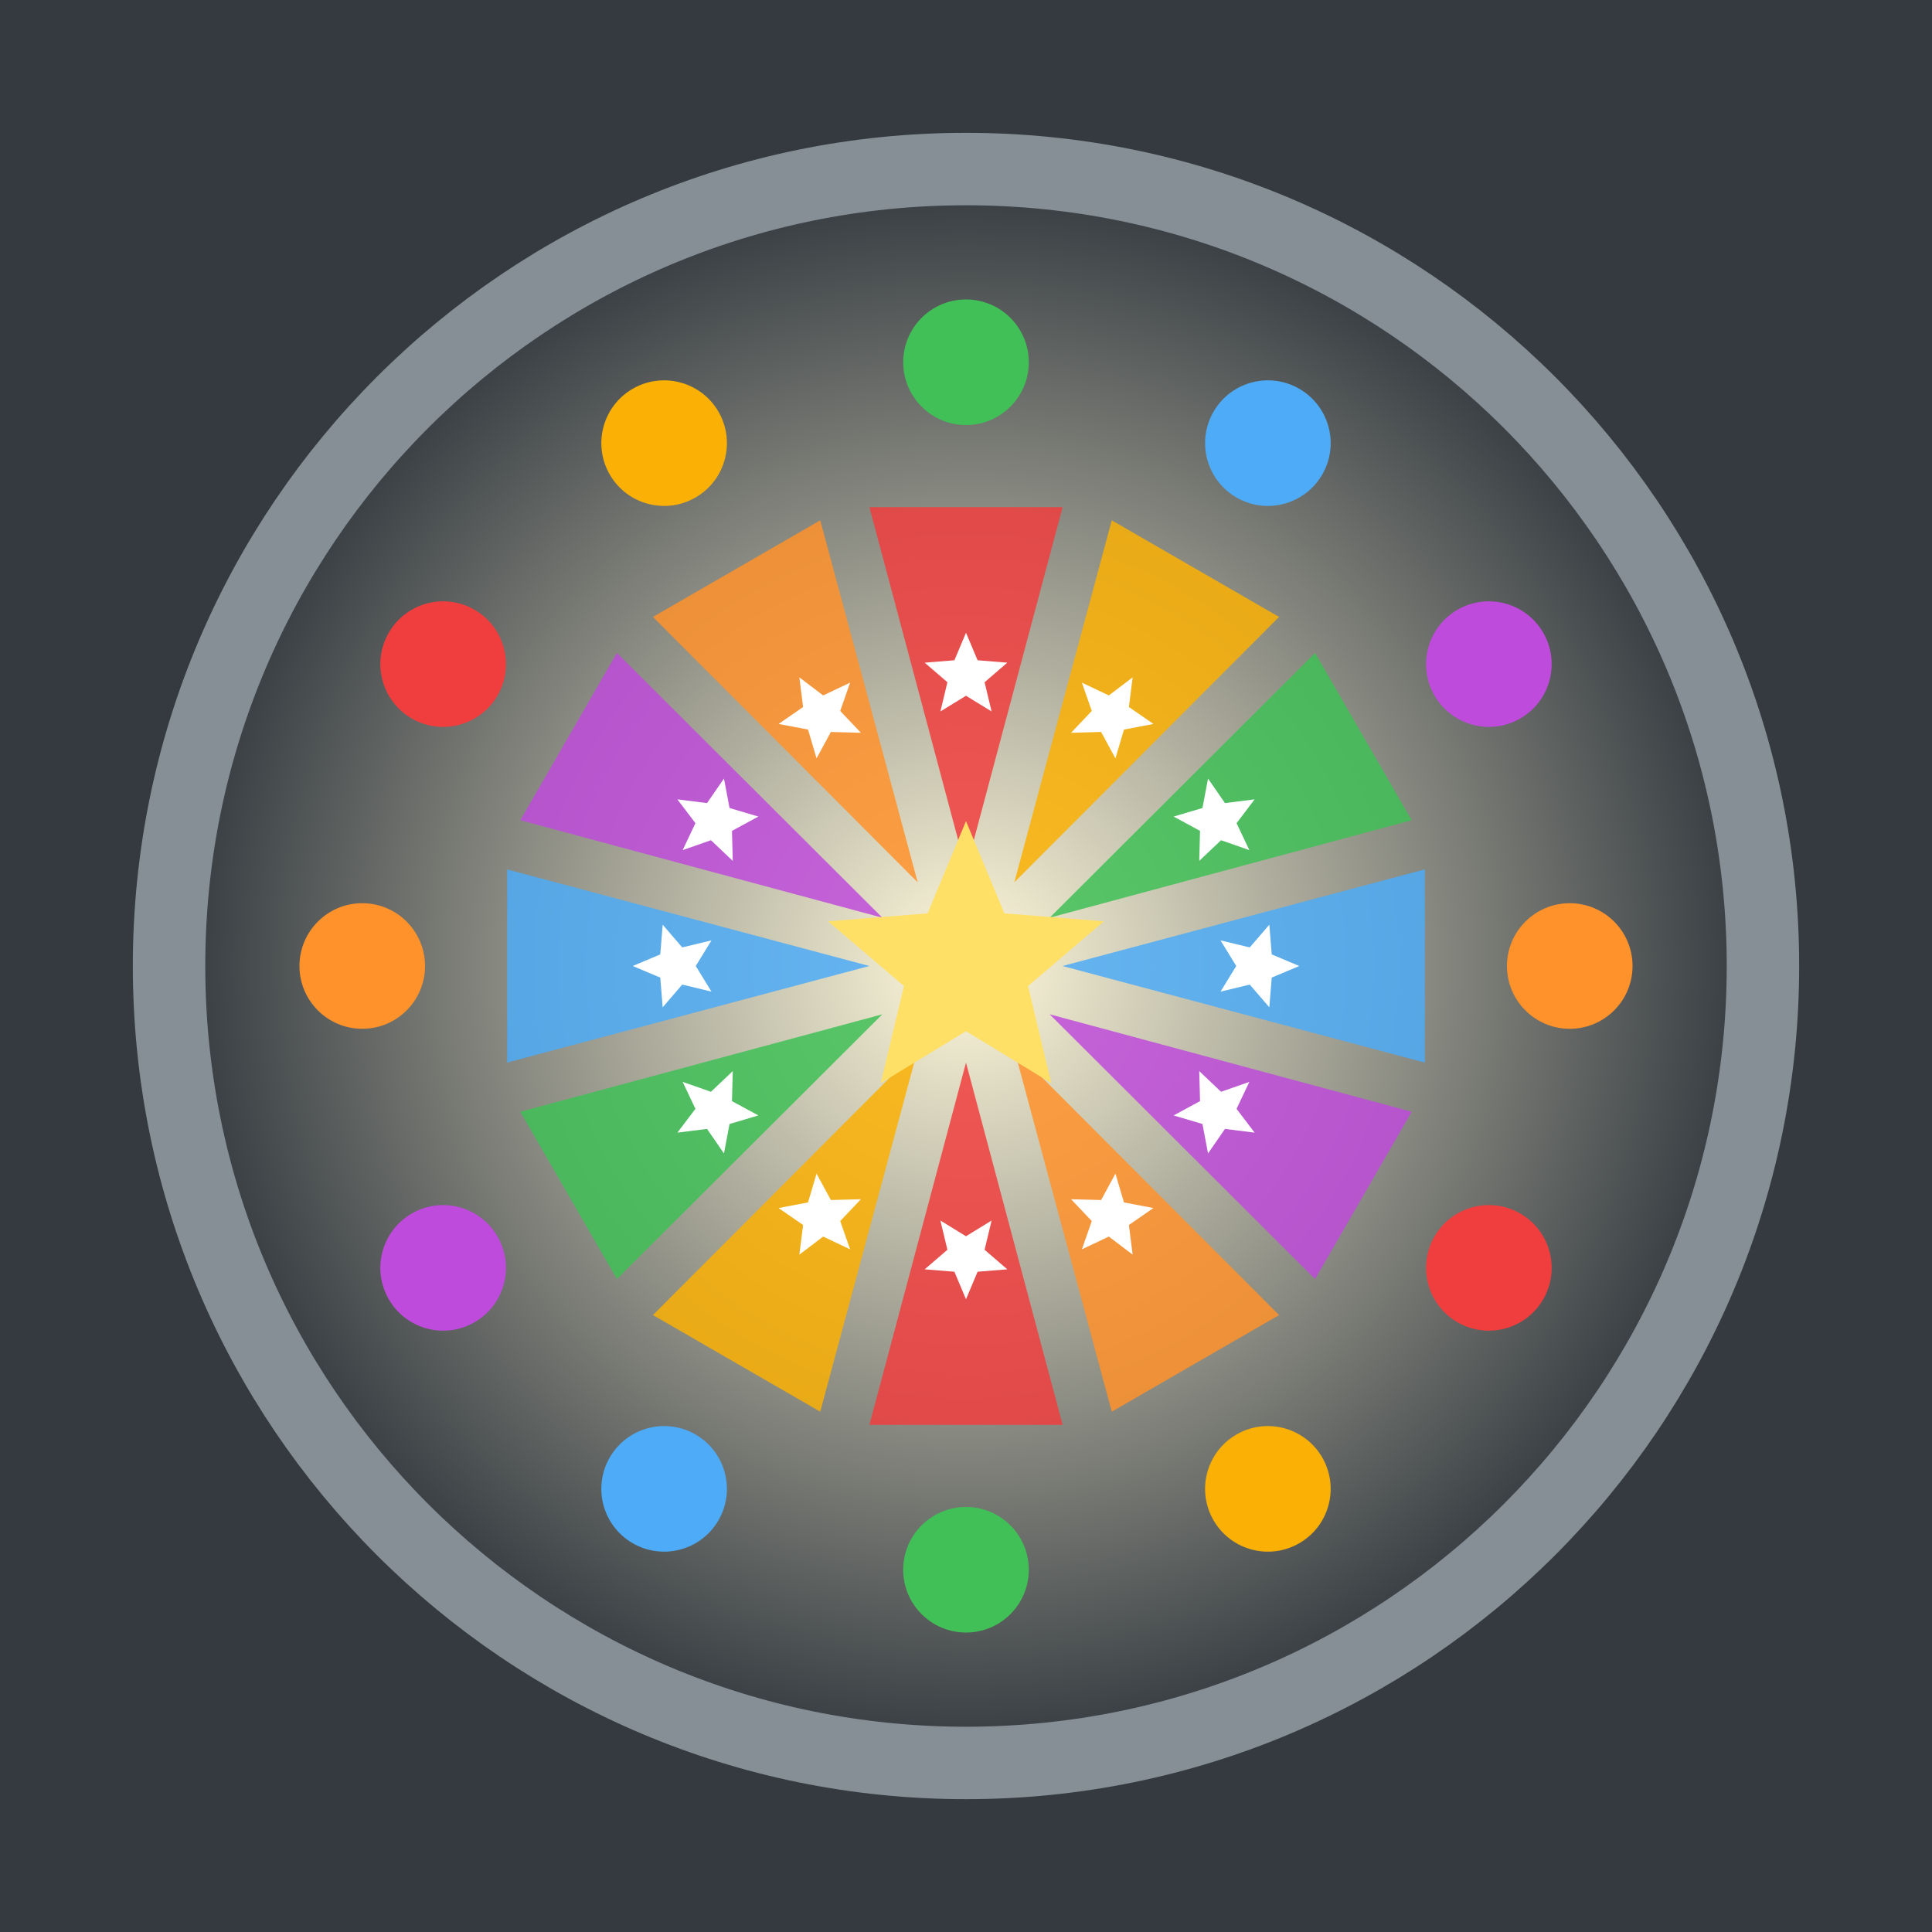
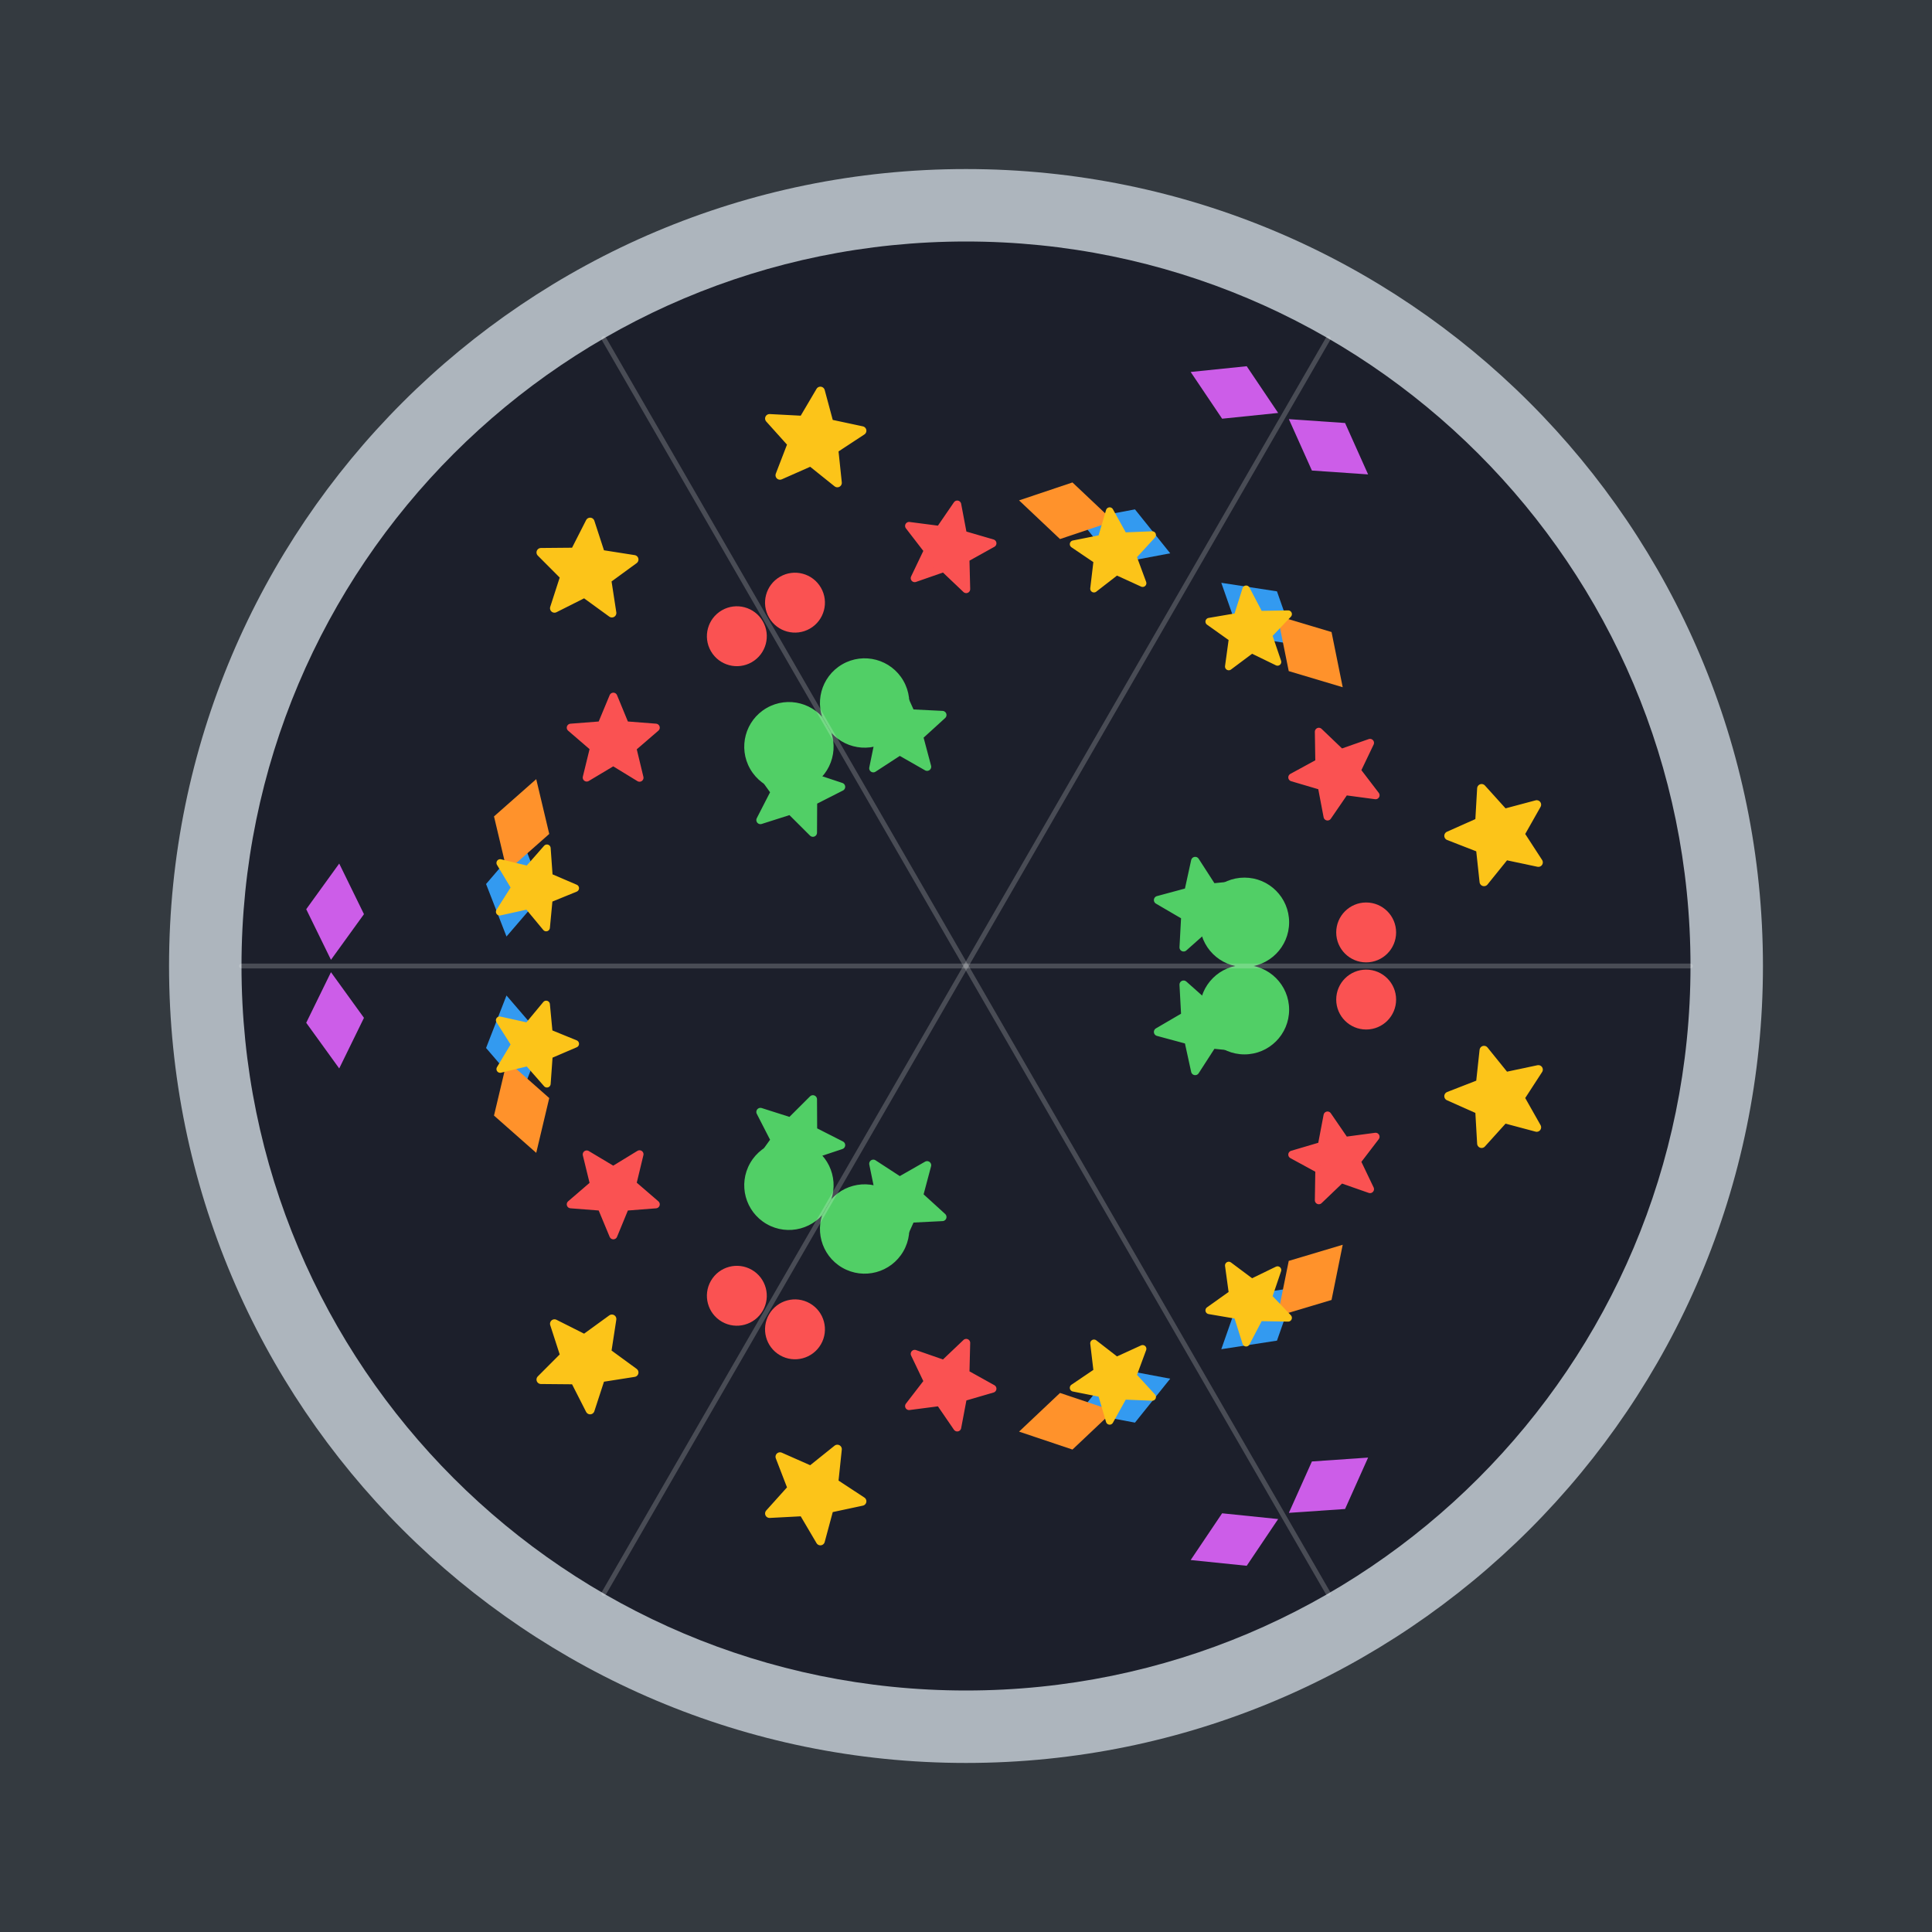
<svg xmlns="http://www.w3.org/2000/svg" viewBox="0 0 800 800" width="800" height="800">
  <defs>
-     <radialGradient id="kal">
-       <stop offset="0" stop-color="#fff9db" />
-       <stop offset="1" stop-color="#343a40" />
-     </radialGradient>
+     <clipPath id="k15">
+       <path d="M 0 0 L 300 0 A 300 300 0 0 1 150 259.8 Z" fill="#000" />
+     </clipPath>
  </defs>
  <rect x="0" y="0" width="800" height="800" fill="#343a40" />
-   <circle cx="400" cy="400" r="330" fill="url(#kal)" />
+   <circle cx="400" cy="400" r="330" fill="#adb5bd" />
+   <circle cx="400" cy="400" r="300" fill="#1c1f2b" />
+   <g transform="translate(400 400) rotate(0)">
+     <g clip-path="url(#k15)">
+       <g>
+         <polygon points="169.6,70.7 161.8,80.9 167.3,92.4 155.3,88.2 146.1,97 146.3,84.2 135.1,78.1 147.3,74.5 149.7,61.9 156.9,72.4" fill="#fa5252" stroke="#fa5252" stroke-width="3.3" stroke-linejoin="round" />
+         <polygon points="237,42.9 229.4,54.6 236.3,66.8 222.8,63.2 213.5,73.5 212.7,59.6 199.9,53.9 213,48.8 214.5,34.9 223.3,45.8" fill="#fcc419" stroke="#fcc419" stroke-width="3.7" stroke-linejoin="round" />
+         <circle cx="115.3" cy="18.1" r="18.5" fill="#51cf66" />
+         <g transform="translate(121.1 145.9) rotate(50.3)">
+           <polygon points="0,-20 12,0 0,20 -12,0" fill="#339af0" />
+         </g>
+         <g transform="translate(150.1 215) rotate(55.1)">
+           <polygon points="0,-20 12,0 0,20 -12,0" fill="#cc5de8" />
+         </g>
+         <g transform="translate(142.5 130.2) rotate(42.4)">
+           <polygon points="0,-20 12,0 0,20 -12,0" fill="#ff922b" />
+         </g>
+         <circle cx="165.7" cy="13.9" r="12.4" fill="#fa5252" />
+         <polygon points="129,125.9 125.2,137.1 133.4,145.7 121.5,145.5 116,156 112.4,144.6 100.7,142.6 110.4,135.7 108.8,124 118.3,131.1" fill="#fcc419" stroke="#fcc419" stroke-width="3.1" stroke-linejoin="round" />
+         <polygon points="112.1,11.7 106.8,23.7 115,33.8 102,32.5 94.9,43.5 92.1,30.7 79.5,27.3 90.8,20.7 90.1,7.7 99.9,16.4" fill="#51cf66" stroke="#51cf66" stroke-width="3.4" stroke-linejoin="round" />
+       </g>
+     </g>
+   </g>
+   <g transform="translate(400 400) rotate(60) scale(1 -1) rotate(-60)">
+     <g clip-path="url(#k15)">
+       <g>
+         <polygon points="169.6,70.7 161.8,80.9 167.3,92.4 155.3,88.2 146.1,97 146.3,84.2 135.1,78.1 147.3,74.5 149.7,61.9 156.9,72.4" fill="#fa5252" stroke="#fa5252" stroke-width="3.3" stroke-linejoin="round" />
+         <polygon points="237,42.9 229.4,54.6 236.3,66.8 222.8,63.2 213.5,73.5 212.7,59.6 199.9,53.9 213,48.8 214.5,34.9 223.3,45.8" fill="#fcc419" stroke="#fcc419" stroke-width="3.7" stroke-linejoin="round" />
+         <circle cx="115.3" cy="18.1" r="18.5" fill="#51cf66" />
+         <g transform="translate(121.1 145.9) rotate(50.3)">
+           <polygon points="0,-20 12,0 0,20 -12,0" fill="#339af0" />
+         </g>
+         <g transform="translate(150.1 215) rotate(55.1)">
+           <polygon points="0,-20 12,0 0,20 -12,0" fill="#cc5de8" />
+         </g>
+         <g transform="translate(142.5 130.2) rotate(42.4)">
+           <polygon points="0,-20 12,0 0,20 -12,0" fill="#ff922b" />
+         </g>
+         <circle cx="165.7" cy="13.9" r="12.4" fill="#fa5252" />
+         <polygon points="129,125.9 125.2,137.1 133.4,145.7 121.5,145.5 116,156 112.4,144.6 100.7,142.6 110.4,135.7 108.8,124 118.3,131.1" fill="#fcc419" stroke="#fcc419" stroke-width="3.1" stroke-linejoin="round" />
+         <polygon points="112.1,11.7 106.8,23.7 115,33.8 102,32.5 94.9,43.5 92.1,30.7 79.5,27.3 90.8,20.7 90.1,7.7 99.9,16.4" fill="#51cf66" stroke="#51cf66" stroke-width="3.4" stroke-linejoin="round" />
+       </g>
+     </g>
+   </g>
+   <g transform="translate(400 400) rotate(120)">
+     <g clip-path="url(#k15)">
+       <g>
+         <polygon points="169.6,70.7 161.8,80.9 167.3,92.4 155.3,88.2 146.1,97 146.3,84.2 135.1,78.1 147.3,74.5 149.7,61.9 156.9,72.4" fill="#fa5252" stroke="#fa5252" stroke-width="3.3" stroke-linejoin="round" />
+         <polygon points="237,42.9 229.4,54.6 236.3,66.8 222.8,63.2 213.5,73.5 212.7,59.6 199.9,53.9 213,48.8 214.5,34.9 223.3,45.8" fill="#fcc419" stroke="#fcc419" stroke-width="3.7" stroke-linejoin="round" />
+         <circle cx="115.3" cy="18.1" r="18.5" fill="#51cf66" />
+         <g transform="translate(121.1 145.9) rotate(50.3)">
+           <polygon points="0,-20 12,0 0,20 -12,0" fill="#339af0" />
+         </g>
+         <g transform="translate(150.1 215) rotate(55.1)">
+           <polygon points="0,-20 12,0 0,20 -12,0" fill="#cc5de8" />
+         </g>
+         <g transform="translate(142.5 130.2) rotate(42.4)">
+           <polygon points="0,-20 12,0 0,20 -12,0" fill="#ff922b" />
+         </g>
+         <circle cx="165.7" cy="13.9" r="12.4" fill="#fa5252" />
+         <polygon points="129,125.9 125.2,137.1 133.4,145.7 121.5,145.5 116,156 112.4,144.6 100.7,142.6 110.4,135.7 108.8,124 118.3,131.1" fill="#fcc419" stroke="#fcc419" stroke-width="3.1" stroke-linejoin="round" />
+         <polygon points="112.1,11.7 106.8,23.7 115,33.8 102,32.5 94.9,43.5 92.1,30.7 79.5,27.3 90.8,20.7 90.1,7.7 99.9,16.4" fill="#51cf66" stroke="#51cf66" stroke-width="3.4" stroke-linejoin="round" />
+       </g>
+     </g>
+   </g>
+   <g transform="translate(400 400) rotate(180) scale(1 -1) rotate(-60)">
+     <g clip-path="url(#k15)">
+       <g>
+         <polygon points="169.6,70.7 161.8,80.9 167.3,92.4 155.3,88.2 146.1,97 146.3,84.2 135.1,78.1 147.3,74.5 149.7,61.9 156.9,72.4" fill="#fa5252" stroke="#fa5252" stroke-width="3.3" stroke-linejoin="round" />
+         <polygon points="237,42.9 229.4,54.6 236.3,66.8 222.8,63.2 213.5,73.5 212.7,59.6 199.9,53.9 213,48.8 214.5,34.9 223.3,45.8" fill="#fcc419" stroke="#fcc419" stroke-width="3.7" stroke-linejoin="round" />
+         <circle cx="115.3" cy="18.1" r="18.5" fill="#51cf66" />
+         <g transform="translate(121.1 145.9) rotate(50.3)">
+           <polygon points="0,-20 12,0 0,20 -12,0" fill="#339af0" />
+         </g>
+         <g transform="translate(150.1 215) rotate(55.1)">
+           <polygon points="0,-20 12,0 0,20 -12,0" fill="#cc5de8" />
+         </g>
+         <g transform="translate(142.5 130.2) rotate(42.4)">
+           <polygon points="0,-20 12,0 0,20 -12,0" fill="#ff922b" />
+         </g>
+         <circle cx="165.7" cy="13.9" r="12.4" fill="#fa5252" />
+         <polygon points="129,125.9 125.2,137.1 133.4,145.7 121.5,145.5 116,156 112.4,144.6 100.7,142.6 110.4,135.7 108.8,124 118.3,131.1" fill="#fcc419" stroke="#fcc419" stroke-width="3.1" stroke-linejoin="round" />
+         <polygon points="112.1,11.7 106.8,23.7 115,33.8 102,32.5 94.9,43.5 92.1,30.7 79.5,27.3 90.8,20.7 90.1,7.7 99.9,16.4" fill="#51cf66" stroke="#51cf66" stroke-width="3.4" stroke-linejoin="round" />
+       </g>
+     </g>
+   </g>
+   <g transform="translate(400 400) rotate(240)">
+     <g clip-path="url(#k15)">
+       <g>
+         <polygon points="169.6,70.7 161.8,80.9 167.3,92.4 155.3,88.2 146.1,97 146.3,84.2 135.1,78.1 147.3,74.5 149.7,61.9 156.9,72.4" fill="#fa5252" stroke="#fa5252" stroke-width="3.3" stroke-linejoin="round" />
+         <polygon points="237,42.9 229.4,54.6 236.3,66.8 222.8,63.2 213.5,73.5 212.7,59.6 199.9,53.9 213,48.8 214.5,34.9 223.3,45.8" fill="#fcc419" stroke="#fcc419" stroke-width="3.7" stroke-linejoin="round" />
+         <circle cx="115.3" cy="18.1" r="18.5" fill="#51cf66" />
+         <g transform="translate(121.1 145.9) rotate(50.3)">
+           <polygon points="0,-20 12,0 0,20 -12,0" fill="#339af0" />
+         </g>
+         <g transform="translate(150.1 215) rotate(55.1)">
+           <polygon points="0,-20 12,0 0,20 -12,0" fill="#cc5de8" />
+         </g>
+         <g transform="translate(142.5 130.2) rotate(42.4)">
+           <polygon points="0,-20 12,0 0,20 -12,0" fill="#ff922b" />
+         </g>
+         <circle cx="165.7" cy="13.9" r="12.4" fill="#fa5252" />
+         <polygon points="129,125.9 125.2,137.1 133.4,145.7 121.5,145.5 116,156 112.4,144.6 100.7,142.6 110.4,135.7 108.8,124 118.3,131.1" fill="#fcc419" stroke="#fcc419" stroke-width="3.1" stroke-linejoin="round" />
+         <polygon points="112.1,11.7 106.8,23.7 115,33.8 102,32.5 94.9,43.5 92.1,30.7 79.5,27.3 90.8,20.7 90.1,7.7 99.9,16.4" fill="#51cf66" stroke="#51cf66" stroke-width="3.4" stroke-linejoin="round" />
+       </g>
+     </g>
+   </g>
+   <g transform="translate(400 400) rotate(300) scale(1 -1) rotate(-60)">
+     <g clip-path="url(#k15)">
+       <g>
+         <polygon points="169.6,70.7 161.8,80.9 167.3,92.4 155.3,88.2 146.1,97 146.3,84.2 135.1,78.1 147.3,74.5 149.7,61.9 156.9,72.4" fill="#fa5252" stroke="#fa5252" stroke-width="3.3" stroke-linejoin="round" />
+         <polygon points="237,42.9 229.4,54.6 236.3,66.8 222.8,63.2 213.5,73.5 212.7,59.6 199.9,53.9 213,48.8 214.5,34.9 223.3,45.8" fill="#fcc419" stroke="#fcc419" stroke-width="3.7" stroke-linejoin="round" />
+         <circle cx="115.3" cy="18.1" r="18.5" fill="#51cf66" />
+         <g transform="translate(121.1 145.9) rotate(50.3)">
+           <polygon points="0,-20 12,0 0,20 -12,0" fill="#339af0" />
+         </g>
+         <g transform="translate(150.1 215) rotate(55.1)">
+           <polygon points="0,-20 12,0 0,20 -12,0" fill="#cc5de8" />
+         </g>
+         <g transform="translate(142.5 130.2) rotate(42.4)">
+           <polygon points="0,-20 12,0 0,20 -12,0" fill="#ff922b" />
+         </g>
+         <circle cx="165.7" cy="13.9" r="12.4" fill="#fa5252" />
+         <polygon points="129,125.9 125.2,137.1 133.4,145.7 121.5,145.5 116,156 112.4,144.6 100.7,142.6 110.4,135.7 108.8,124 118.3,131.1" fill="#fcc419" stroke="#fcc419" stroke-width="3.1" stroke-linejoin="round" />
+         <polygon points="112.1,11.7 106.8,23.7 115,33.8 102,32.5 94.9,43.5 92.1,30.7 79.5,27.3 90.8,20.7 90.1,7.7 99.9,16.4" fill="#51cf66" stroke="#51cf66" stroke-width="3.4" stroke-linejoin="round" />
+       </g>
+     </g>
+   </g>
  <g transform="translate(400 400)">
-     <polygon points="0,-40 40,-190 -40,-190" fill="#f03e3e" opacity="0.85" />
-     <circle cx="0" cy="-250" r="26" fill="#40c057" />
-     <polygon points="0,-138 4.8,-126.6 17.1,-125.6 7.7,-117.5 10.6,-105.4 0,-111.9 -10.6,-105.4 -7.7,-117.5 -17.1,-125.6 -4.8,-126.6" fill="#fff" />
-   </g>
-   <g transform="translate(400 400) rotate(30)">
-     <polygon points="0,-40 40,-190 -40,-190" fill="#fab005" opacity="0.85" />
-     <circle cx="0" cy="-250" r="26" fill="#4dabf7" />
-     <polygon points="0,-138 4.8,-126.6 17.1,-125.6 7.7,-117.5 10.6,-105.4 0,-111.9 -10.6,-105.4 -7.7,-117.5 -17.1,-125.6 -4.8,-126.6" fill="#fff" />
+     <line x1="-300" y1="0" x2="300" y2="0" stroke="#fff" stroke-width="2" stroke-linecap="round" opacity="0.2" />
  </g>
  <g transform="translate(400 400) rotate(60)">
-     <polygon points="0,-40 40,-190 -40,-190" fill="#40c057" opacity="0.85" />
-     <circle cx="0" cy="-250" r="26" fill="#be4bdb" />
-     <polygon points="0,-138 4.8,-126.6 17.1,-125.6 7.7,-117.5 10.6,-105.4 0,-111.9 -10.6,-105.4 -7.7,-117.5 -17.1,-125.6 -4.8,-126.6" fill="#fff" />
-   </g>
-   <g transform="translate(400 400) rotate(90)">
-     <polygon points="0,-40 40,-190 -40,-190" fill="#4dabf7" opacity="0.85" />
-     <circle cx="0" cy="-250" r="26" fill="#ff922b" />
-     <polygon points="0,-138 4.8,-126.6 17.1,-125.6 7.7,-117.5 10.6,-105.4 0,-111.9 -10.6,-105.4 -7.7,-117.5 -17.1,-125.6 -4.8,-126.6" fill="#fff" />
+     <line x1="-300" y1="0" x2="300" y2="0" stroke="#fff" stroke-width="2" stroke-linecap="round" opacity="0.2" />
  </g>
  <g transform="translate(400 400) rotate(120)">
-     <polygon points="0,-40 40,-190 -40,-190" fill="#be4bdb" opacity="0.85" />
-     <circle cx="0" cy="-250" r="26" fill="#f03e3e" />
-     <polygon points="0,-138 4.8,-126.6 17.1,-125.6 7.7,-117.5 10.6,-105.4 0,-111.9 -10.6,-105.4 -7.7,-117.5 -17.1,-125.6 -4.8,-126.6" fill="#fff" />
+     <line x1="-300" y1="0" x2="300" y2="0" stroke="#fff" stroke-width="2" stroke-linecap="round" opacity="0.2" />
  </g>
-   <g transform="translate(400 400) rotate(150)">
-     <polygon points="0,-40 40,-190 -40,-190" fill="#ff922b" opacity="0.85" />
-     <circle cx="0" cy="-250" r="26" fill="#fab005" />
-     <polygon points="0,-138 4.8,-126.6 17.1,-125.6 7.7,-117.5 10.6,-105.4 0,-111.9 -10.6,-105.4 -7.7,-117.5 -17.1,-125.6 -4.8,-126.6" fill="#fff" />
-   </g>
-   <g transform="translate(400 400) rotate(180)">
-     <polygon points="0,-40 40,-190 -40,-190" fill="#f03e3e" opacity="0.85" />
-     <circle cx="0" cy="-250" r="26" fill="#40c057" />
-     <polygon points="0,-138 4.8,-126.6 17.1,-125.6 7.7,-117.5 10.6,-105.4 0,-111.9 -10.6,-105.4 -7.7,-117.5 -17.1,-125.6 -4.8,-126.6" fill="#fff" />
-   </g>
-   <g transform="translate(400 400) rotate(210)">
-     <polygon points="0,-40 40,-190 -40,-190" fill="#fab005" opacity="0.85" />
-     <circle cx="0" cy="-250" r="26" fill="#4dabf7" />
-     <polygon points="0,-138 4.8,-126.6 17.1,-125.6 7.7,-117.5 10.6,-105.4 0,-111.9 -10.6,-105.4 -7.7,-117.5 -17.1,-125.6 -4.8,-126.6" fill="#fff" />
-   </g>
-   <g transform="translate(400 400) rotate(240)">
-     <polygon points="0,-40 40,-190 -40,-190" fill="#40c057" opacity="0.85" />
-     <circle cx="0" cy="-250" r="26" fill="#be4bdb" />
-     <polygon points="0,-138 4.8,-126.6 17.1,-125.6 7.7,-117.5 10.6,-105.4 0,-111.9 -10.6,-105.4 -7.7,-117.5 -17.1,-125.6 -4.8,-126.6" fill="#fff" />
-   </g>
-   <g transform="translate(400 400) rotate(270)">
-     <polygon points="0,-40 40,-190 -40,-190" fill="#4dabf7" opacity="0.85" />
-     <circle cx="0" cy="-250" r="26" fill="#ff922b" />
-     <polygon points="0,-138 4.8,-126.6 17.1,-125.6 7.7,-117.5 10.6,-105.4 0,-111.9 -10.6,-105.4 -7.7,-117.5 -17.1,-125.6 -4.8,-126.6" fill="#fff" />
-   </g>
-   <g transform="translate(400 400) rotate(300)">
-     <polygon points="0,-40 40,-190 -40,-190" fill="#be4bdb" opacity="0.85" />
-     <circle cx="0" cy="-250" r="26" fill="#f03e3e" />
-     <polygon points="0,-138 4.8,-126.6 17.1,-125.6 7.7,-117.5 10.6,-105.4 0,-111.9 -10.6,-105.4 -7.7,-117.5 -17.1,-125.6 -4.8,-126.6" fill="#fff" />
-   </g>
-   <g transform="translate(400 400) rotate(330)">
-     <polygon points="0,-40 40,-190 -40,-190" fill="#ff922b" opacity="0.85" />
-     <circle cx="0" cy="-250" r="26" fill="#fab005" />
-     <polygon points="0,-138 4.8,-126.6 17.1,-125.6 7.7,-117.5 10.6,-105.4 0,-111.9 -10.6,-105.4 -7.7,-117.5 -17.1,-125.6 -4.8,-126.6" fill="#fff" />
-   </g>
-   <polygon points="400,340 415.9,378.2 457.1,381.5 425.7,408.3 435.3,448.5 400,427 364.7,448.5 374.3,408.3 342.9,381.5 384.1,378.2" fill="#ffe066" />
-   <circle cx="400" cy="400" r="330" fill="none" stroke="#868e96" stroke-width="30" />
</svg>
